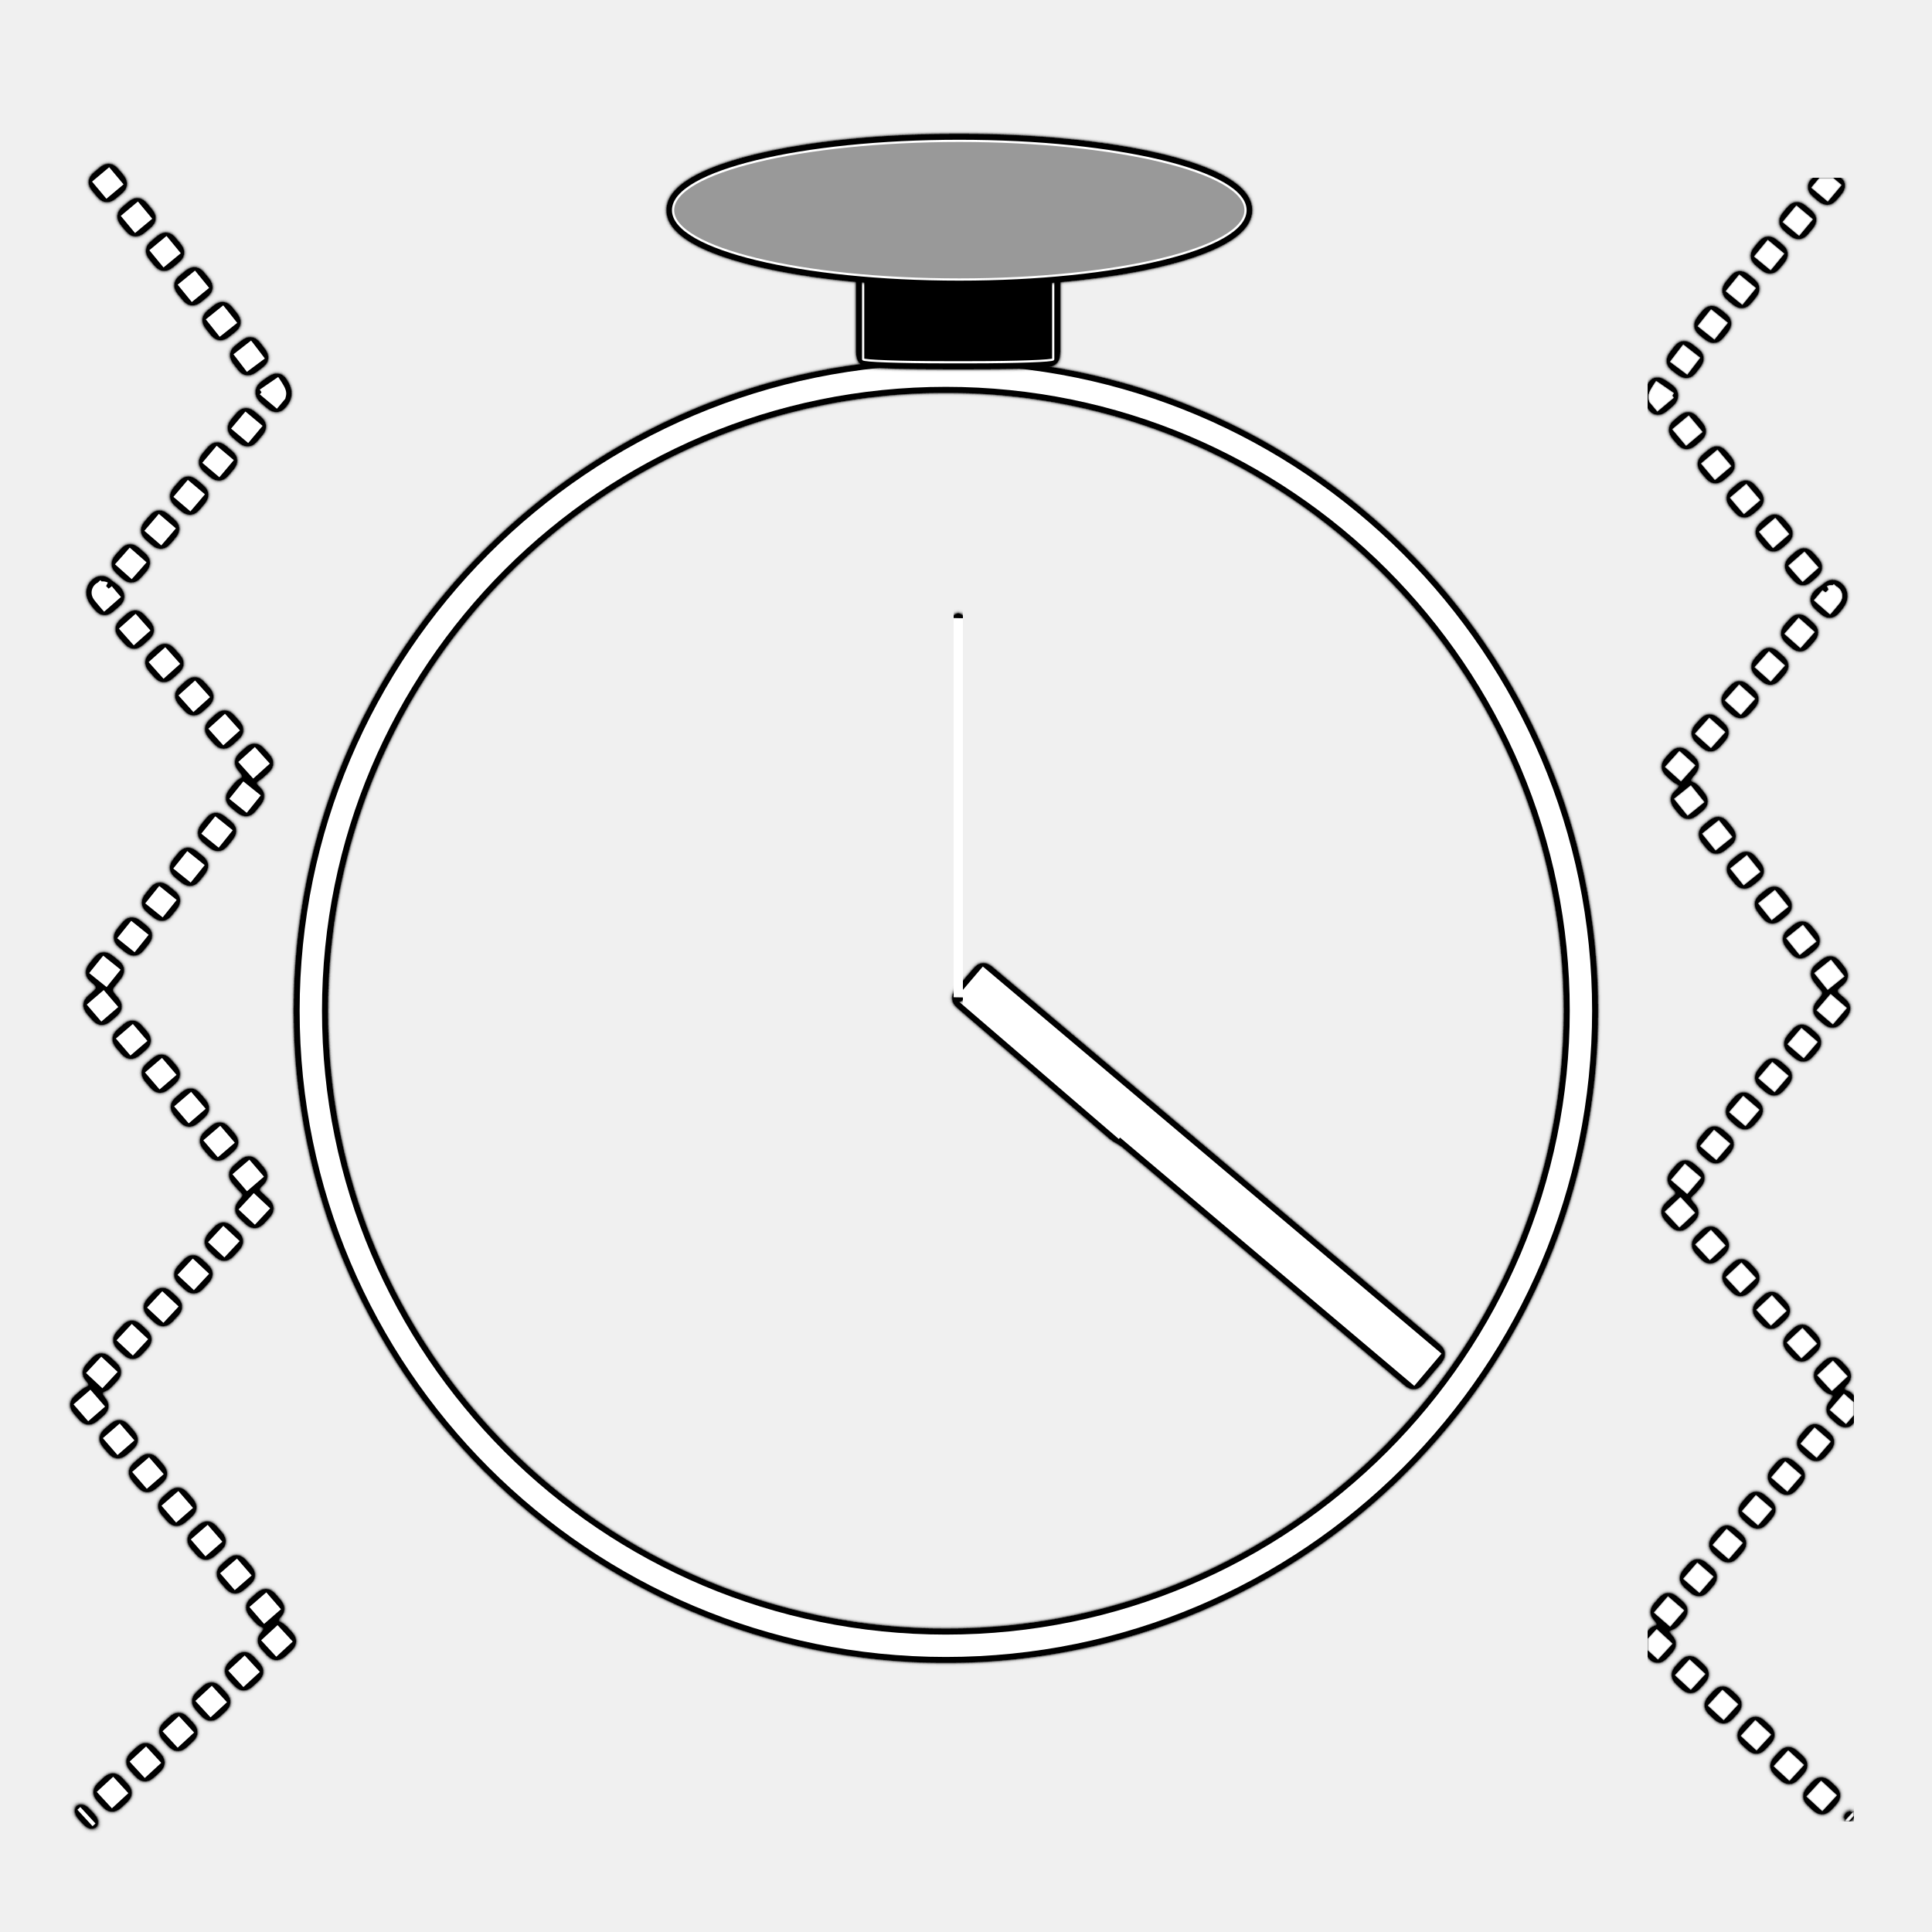
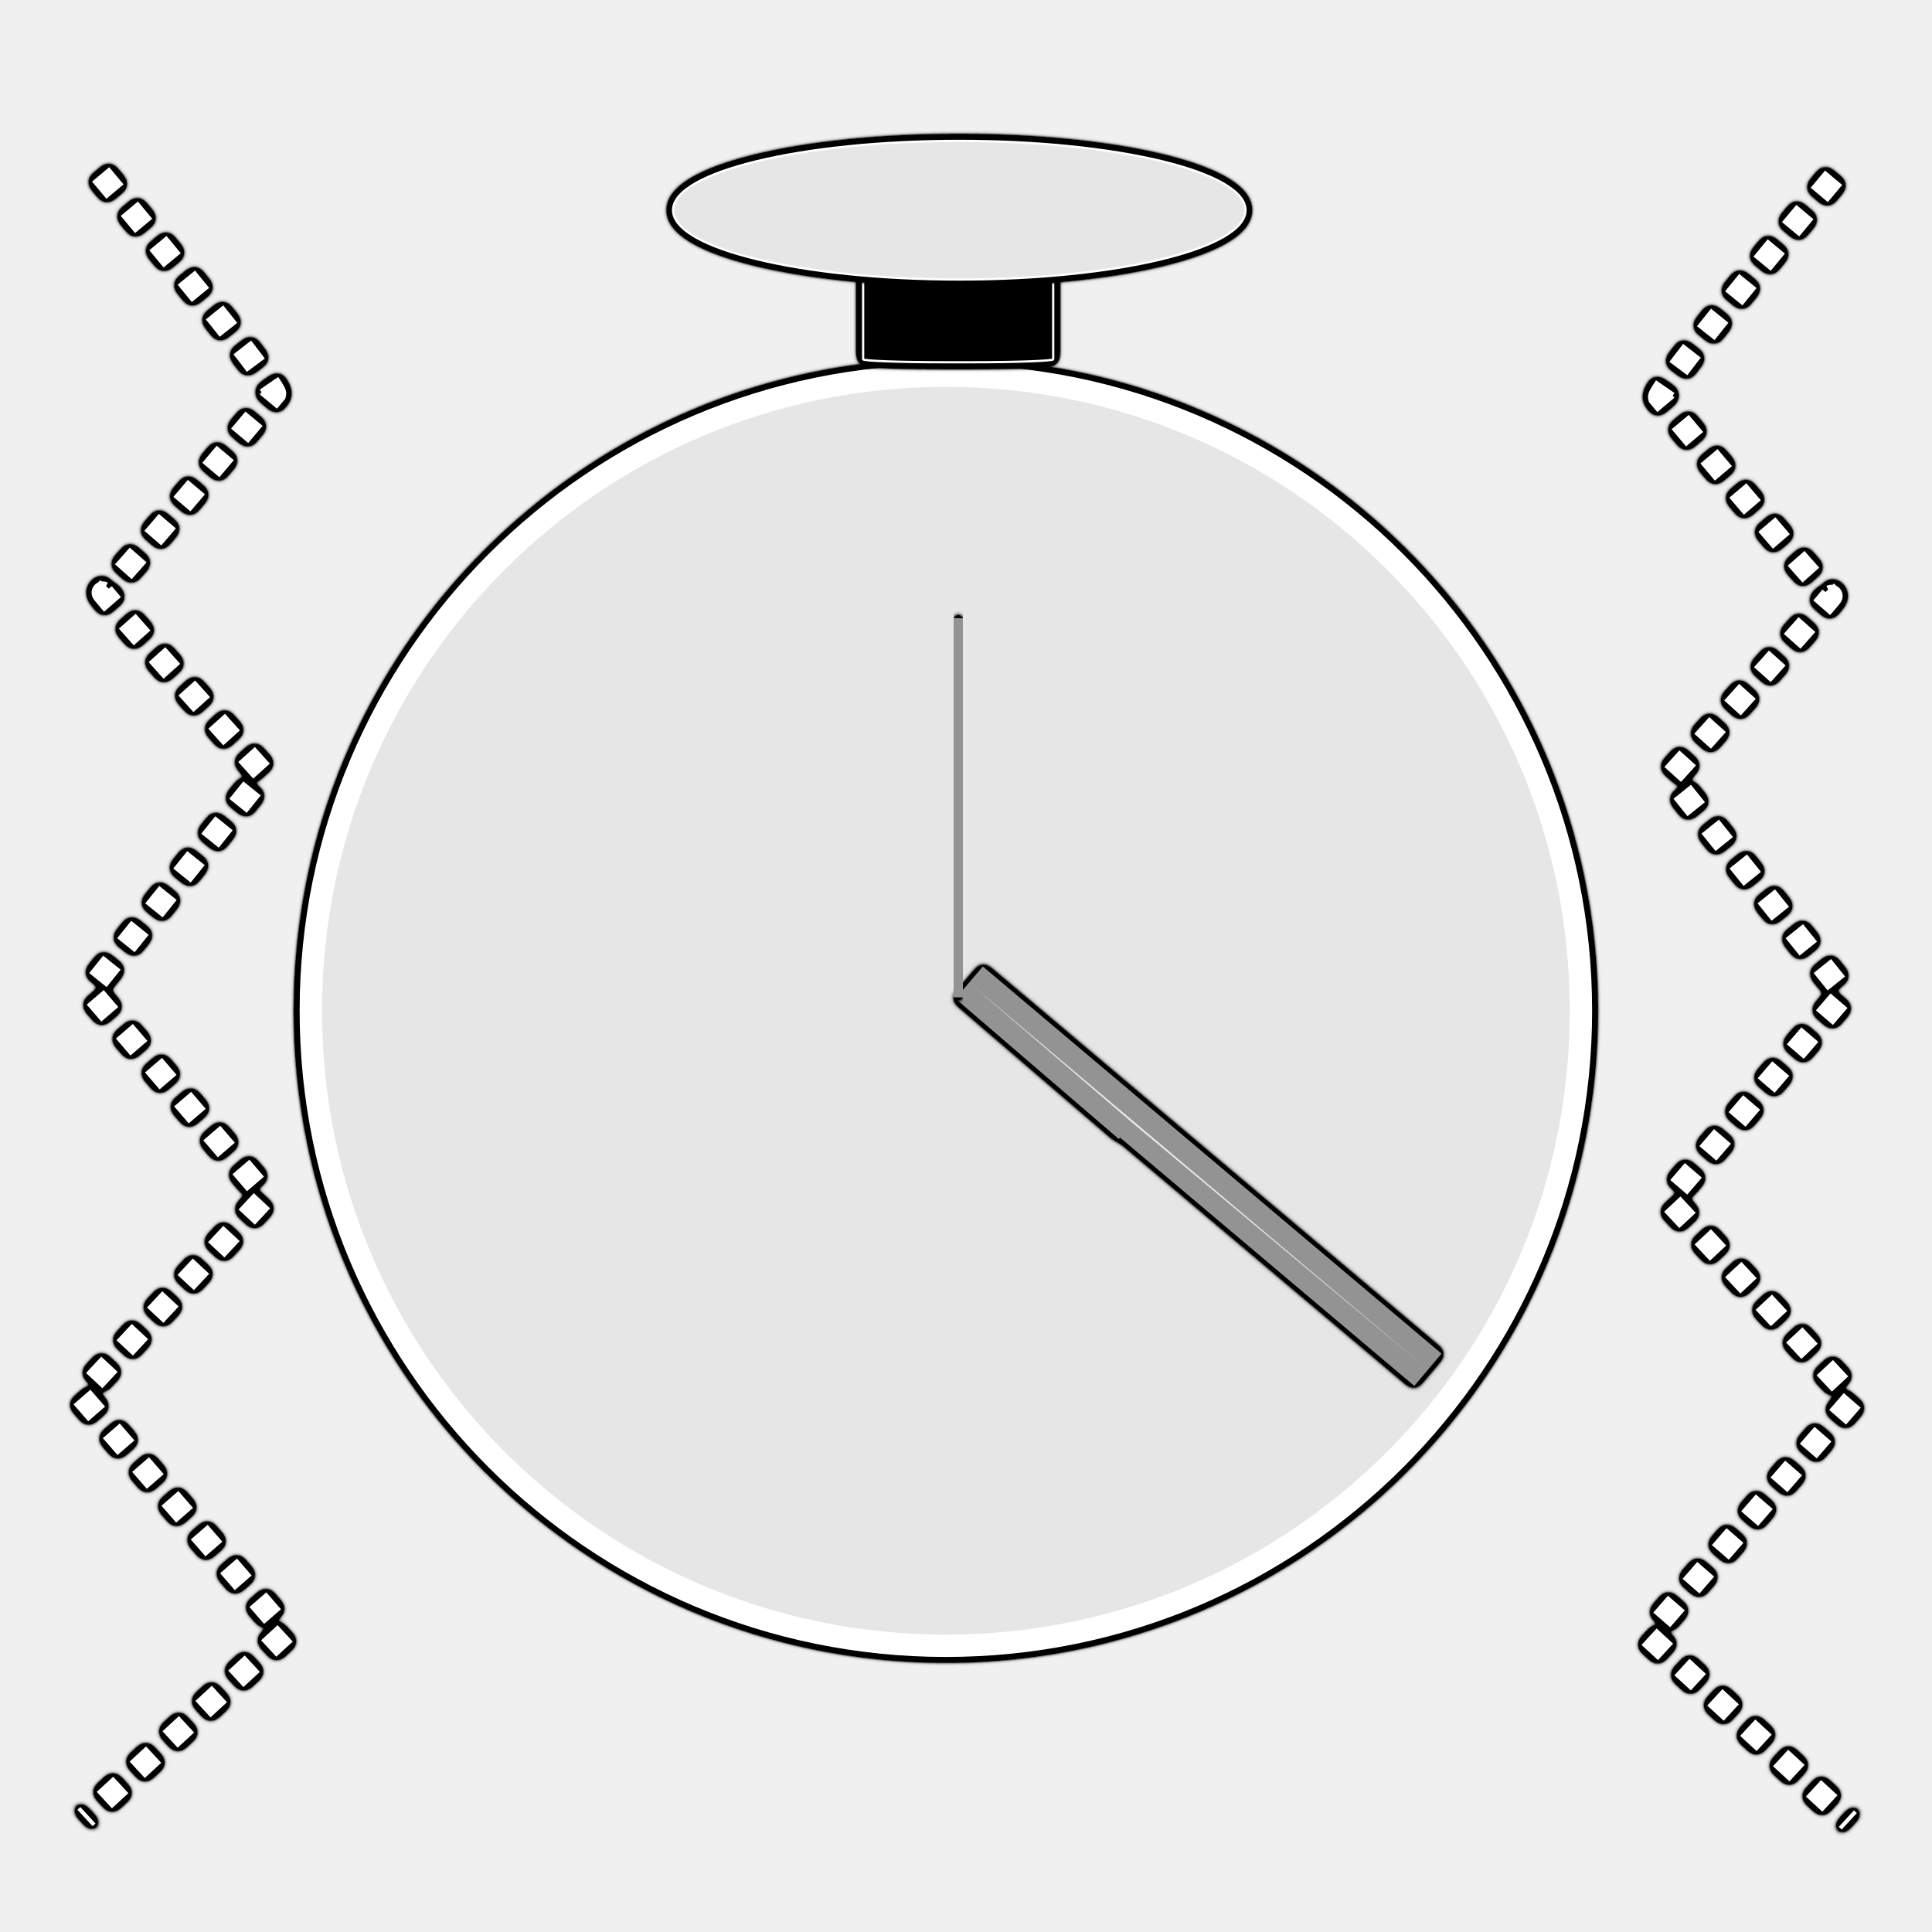
<svg xmlns="http://www.w3.org/2000/svg" xmlns:ns1="http://www.openswatchbook.org/uri/2009/osb" width="864" height="864" id="svg2985" version="1.1">
  <defs id="defs2987">
    <linearGradient id="linearGradient5243" ns1:paint="gradient">
      <stop style="stop-color:#000000;stop-opacity:1;" offset="0" id="stop5245" />
      <stop style="stop-color:#000000;stop-opacity:0;" offset="1" id="stop5247" />
    </linearGradient>
    <filter id="filter5546" color-interpolation-filters="sRGB">
      <feGaussianBlur id="feGaussianBlur5548" stdDeviation="2" in="SourceAlpha" result="result0" />
      <feComposite id="feComposite5550" in2="result0" result="result3" operator="arithmetic" in="SourceGraphic" k2="1" k3="10" />
      <feComposite id="feComposite5552" in2="result3" k2="1" operator="in" in="result3" result="result4" />
    </filter>
    <filter id="filter5554" color-interpolation-filters="sRGB">
      <feGaussianBlur id="feGaussianBlur5556" stdDeviation="2" in="SourceAlpha" result="result0" />
      <feComposite id="feComposite5558" in2="result0" result="result3" operator="arithmetic" in="SourceGraphic" k2="1" k3="10" />
      <feComposite id="feComposite5560" in2="result3" k2="1" operator="in" in="result3" result="result4" />
    </filter>
    <filter id="filter5562" color-interpolation-filters="sRGB">
      <feGaussianBlur id="feGaussianBlur5564" stdDeviation="2" in="SourceAlpha" result="result0" />
      <feComposite id="feComposite5566" in2="result0" result="result3" operator="arithmetic" in="SourceGraphic" k2="1" k3="10" />
      <feComposite id="feComposite5568" in2="result3" k2="1" operator="in" in="result3" result="result4" />
    </filter>
    <filter id="filter5570" color-interpolation-filters="sRGB">
      <feGaussianBlur id="feGaussianBlur5572" stdDeviation="2" in="SourceAlpha" result="result0" />
      <feComposite id="feComposite5574" in2="result0" result="result3" operator="arithmetic" in="SourceGraphic" k2="1" k3="10" />
      <feComposite id="feComposite5576" in2="result3" k2="1" operator="in" in="result3" result="result4" />
    </filter>
    <filter id="filter5578" height="1" width="1" y="0" x="0" color-interpolation-filters="sRGB">
      <feGaussianBlur id="feGaussianBlur5580" result="result6" stdDeviation="0.4" />
      <feComposite id="feComposite5582" in2="result6" operator="in" in="SourceGraphic" result="result7" />
      <feComposite id="feComposite5584" in2="result7" operator="in" result="fbSourceGraphic" in="result7" />
      <feColorMatrix result="fbSourceGraphicAlpha" in="fbSourceGraphic" values="0 0 0 -1 0 0 0 0 -1 0 0 0 0 -1 0 0 0 0 1 0" id="feColorMatrix5586" />
      <feGaussianBlur id="feGaussianBlur5588" stdDeviation="2" in="fbSourceGraphicAlpha" result="result0" />
      <feComposite id="feComposite5590" in2="result0" result="result3" operator="arithmetic" in="fbSourceGraphic" k2="1" k3="10" />
      <feComposite id="feComposite5592" in2="result3" k2="1" operator="in" in="result3" result="result4" />
    </filter>
    <filter id="filter5594" color-interpolation-filters="sRGB">
      <feGaussianBlur id="feGaussianBlur5596" stdDeviation="2" in="SourceAlpha" result="result0" />
      <feComposite id="feComposite5598" in2="result0" result="result3" operator="arithmetic" in="SourceGraphic" k2="1" k3="10" />
      <feComposite id="feComposite5600" in2="result3" k2="1" operator="in" in="result3" result="result4" />
    </filter>
    <filter id="filter5602" color-interpolation-filters="sRGB">
      <feGaussianBlur id="feGaussianBlur5604" stdDeviation="2" in="SourceAlpha" result="result0" />
      <feComposite id="feComposite5606" in2="result0" result="result3" operator="arithmetic" in="SourceGraphic" k2="1" k3="10" />
      <feComposite id="feComposite5608" in2="result3" k2="1" operator="in" in="result3" result="result4" />
    </filter>
+     <filter id="filter5570-8" color-interpolation-filters="sRGB">
+       <feGaussianBlur id="feGaussianBlur5572-2" stdDeviation="2" in="SourceAlpha" result="result0" />
+       <feComposite k4="0" k1="0" id="feComposite5574-2" in2="result0" result="result3" operator="arithmetic" in="SourceGraphic" k2="1" k3="10" />
+       <feComposite id="feComposite5576-3" in2="result3" operator="in" in="result3" result="result4" />
+     </filter>
  </defs>
  <g id="layer1" transform="translate(0,800)">
-     <path style="fill:none;stroke:#ffffff;stroke-width:10;stroke-linecap:butt;stroke-linejoin:miter;stroke-opacity:1;stroke-miterlimit:4;stroke-dasharray:10, 10;fill-opacity:1;opacity:1;stroke-dashoffset:0;filter:url(#filter5570)" d="m 45,78 c 79,94 78,98 78,98 0,0 -75,90 -77,89 -2,-1 72,81 72,81 l -78,97 79,92 -83,89 92,106 -90,83" id="path2993" transform="translate(0,-800)" />
-     <path style="fill:none;fill-rule:evenodd;stroke:#ffffff;stroke-width:10;stroke-linecap:butt;stroke-linejoin:miter;stroke-opacity:1;stroke-miterlimit:4;stroke-dasharray:none;fill-opacity:1;stroke-dashoffset:10;filter:url(#filter5546)" id="path2995" d="M 756,424 C 756,580.849 628.849,708 472,708 315.151,708 188,580.849 188,424 188,267.151 315.151,140 472,140 c 156.849,0 284,127.151 284,284 z" transform="translate(-49,-772)" />
+     <path style="fill:none;stroke:#ffffff;stroke-width:10;stroke-linecap:butt;stroke-linejoin:miter;stroke-opacity:1;stroke-miterlimit:4;stroke-dasharray:10,10;fill-opacity:1;opacity:1;stroke-dashoffset:0;filter:url(#filter5570)" d="m 45,78 c 79,94 78,98 78,98 0,0 -75,90 -77,89 -2,-1 72,81 72,81 l -78,97 79,92 -83,89 92,106 -90,83" id="path2993" transform="translate(0,-800)" />
+     <path style="fill:#e6e6e6;fill-rule:evenodd;stroke:#ffffff;stroke-width:10;stroke-linecap:butt;stroke-linejoin:miter;stroke-opacity:1;stroke-miterlimit:4;stroke-dasharray:none;fill-opacity:1;stroke-dashoffset:10;filter:url(#filter5546)" id="path2995" d="M 756,424 C 756,580.849 628.849,708 472,708 315.151,708 188,580.849 188,424 188,267.151 315.151,140 472,140 c 156.849,0 284,127.151 284,284 z" transform="translate(-49,-772)" />
    <rect style="fill:#000000;fill-rule:evenodd;stroke:#ffffff;stroke-width:1px;stroke-linecap:butt;stroke-linejoin:miter;stroke-opacity:1;filter:url(#filter5562)" id="rect3019" width="85" height="46" x="386" y="-684" rx="36.586" ry="1.338" />
-     <path style="fill:#999999;fill-rule:evenodd;stroke:#ffffff;stroke-width:1px;stroke-linecap:butt;stroke-linejoin:miter;stroke-opacity:1;filter:url(#filter5554)" id="path3023" d="m 546,94 c 0,17.121 -57.308,31 -128,31 -70.692,0 -128,-13.879 -128,-31 0,-17.121 57.308,-31 128,-31 70.692,0 128,13.879 128,31 z" transform="translate(11,-800)" />
-     <path style="fill:none;stroke:#ffffff;stroke-width:18.878;stroke-linecap:butt;stroke-linejoin:miter;stroke-miterlimit:4;stroke-opacity:1;stroke-dasharray:none;filter:url(#filter5602)" d="m 638.561,-187.439 -205.122,-173.122 73.057,62.781" id="path3801" />
-     <path style="fill:none;stroke:#ffffff;stroke-width:37.684;stroke-linecap:butt;stroke-linejoin:miter;stroke-miterlimit:4;stroke-opacity:1;stroke-dasharray:none;filter:url(#filter5594)" d="m 427,-354 3,-169.523" id="path3807" />
-     <path style="fill:none;stroke:#ffffff;stroke-width:10;stroke-linecap:butt;stroke-linejoin:miter;stroke-miterlimit:4;stroke-opacity:1;stroke-dasharray:10, 10;stroke-dashoffset:0;filter:url(#filter5578)" d="m 820,-720.5 c -79,94 -78,98 -78,98 0,0 75,90 77,89 2,-1 -72,81 -72,81 l 78,97 -79,92 83,89 -92,106 90,83" id="path2993-0" />
+     <path style="fill:#e6e6e6;fill-rule:evenodd;stroke:#ffffff;stroke-width:1px;stroke-linecap:butt;stroke-linejoin:miter;stroke-opacity:1;filter:url(#filter5554)" id="path3023" d="m 546,94 c 0,17.121 -57.308,31 -128,31 -70.692,0 -128,-13.879 -128,-31 0,-17.121 57.308,-31 128,-31 70.692,0 128,13.879 128,31 z" transform="translate(11,-800)" />
+     <path style="fill:#cccccc;stroke:#ffffff;stroke-width:18.878;stroke-linecap:butt;stroke-linejoin:miter;stroke-miterlimit:4;stroke-opacity:0.575;stroke-dasharray:none;filter:url(#filter5602)" d="m 638.561,-187.439 -205.122,-173.122 73.057,62.781" id="path3801" />
+     <path style="fill:#cccccc;stroke:#ffffff;stroke-width:37.684;stroke-linecap:butt;stroke-linejoin:miter;stroke-miterlimit:4;stroke-opacity:0.576;stroke-dasharray:none;filter:url(#filter5594)" d="m 427,-354 3,-169.523" id="path3807" />
+     <path style="fill:none;stroke:#ffffff;stroke-width:10;stroke-linecap:butt;stroke-linejoin:miter;stroke-miterlimit:4;stroke-opacity:1;stroke-dasharray:10, 10;stroke-dashoffset:0;filter:url(#filter5570-8)" d="m 746,-720.5 c 79,94 78,98 78,98 0,0 -75,90 -77,89 -2,-1 72,81 72,81 l -78,97 79,92 -83,89 92,106 -90,83" id="path2993-3" transform="matrix(-1,0,0,1,1566,0)" />
  </g>
</svg>
